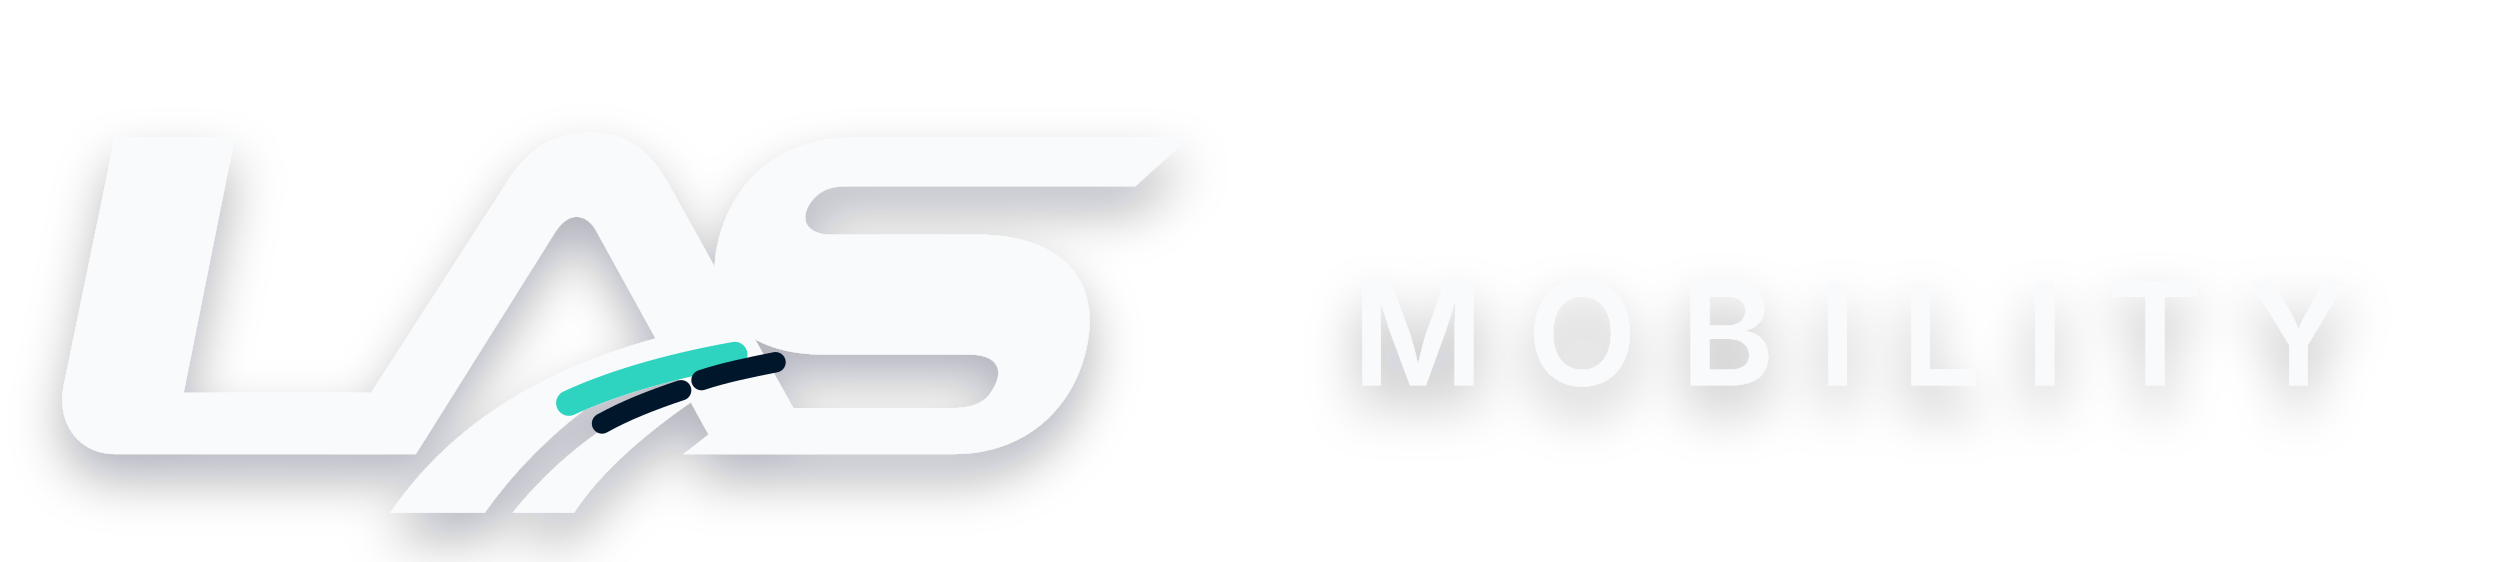
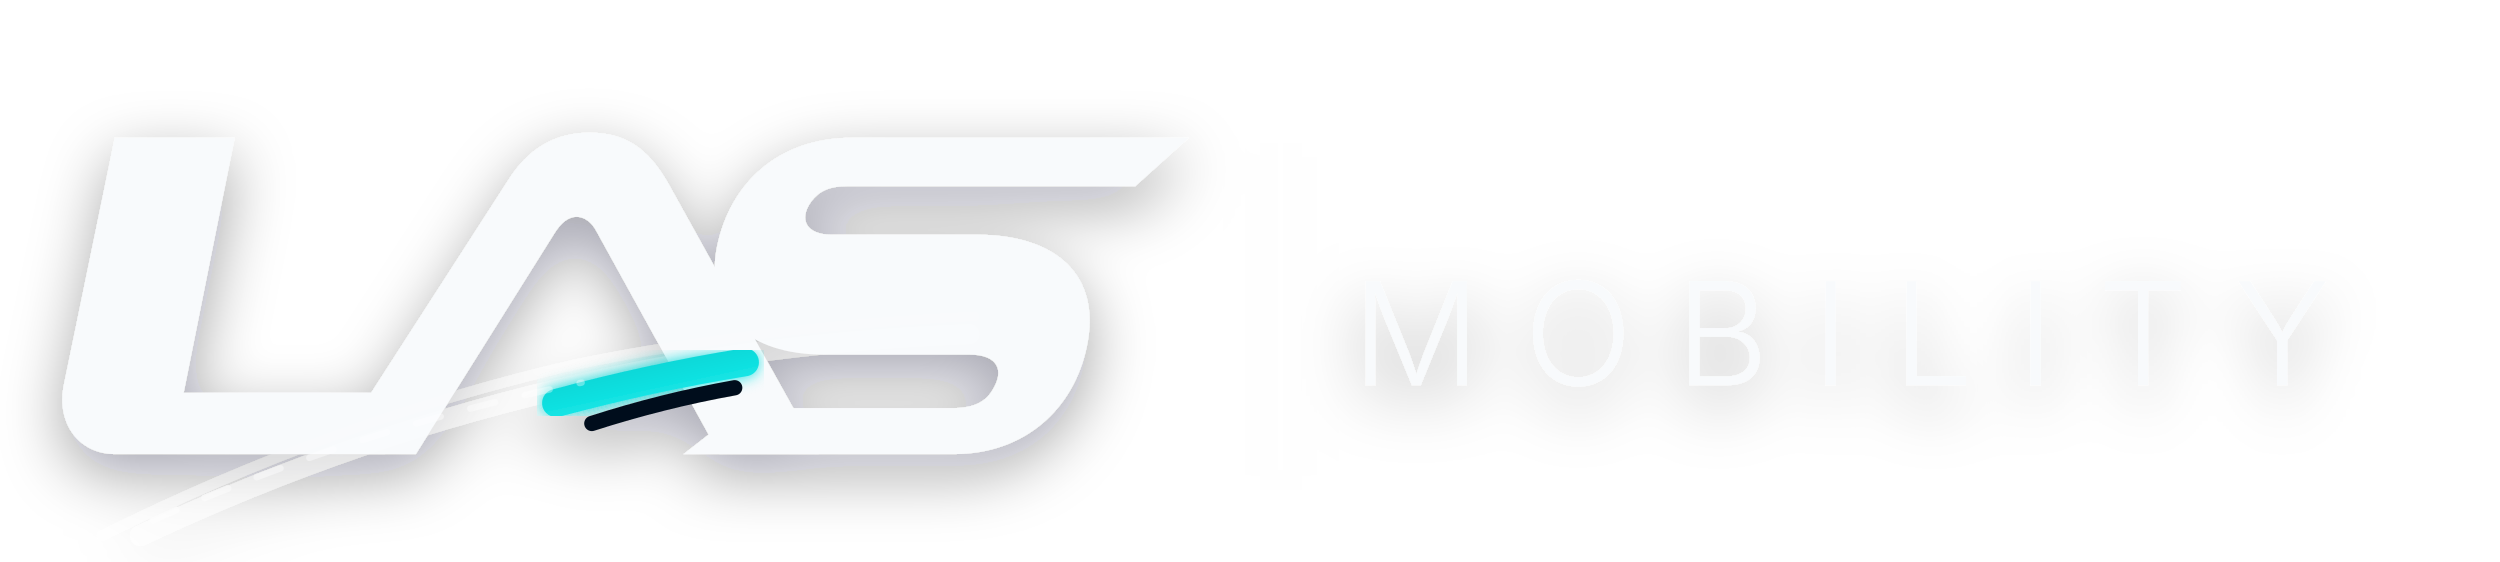
- <svg xmlns="http://www.w3.org/2000/svg" width="980" height="220" viewBox="0 0 980 220" fill="none" role="img" aria-labelledby="title">
+ <svg xmlns="http://www.w3.org/2000/svg" width="980" height="220" viewBox="0 0 980 220" fill="none" role="img" aria-labelledby="las-logo-title">
  <defs>
+     <filter id="glow" x="-10%" y="-30%" width="120%" height="160%" color-interpolation-filters="sRGB">
+       <feGaussianBlur stdDeviation="3" result="blur" />
+       <feMerge>
+         <feMergeNode in="blur" />
+         <feMergeNode in="SourceGraphic" />
+       </feMerge>
+     </filter>
    <filter id="softShadow" x="-8%" y="-20%" width="116%" height="150%" color-interpolation-filters="sRGB">
-       <feDropShadow dx="0" dy="10" stdDeviation="10" flood-color="#020617" flood-opacity="0.3" />
+       <feDropShadow dx="0" dy="8" stdDeviation="12" flood-color="#020617" flood-opacity="0.35" />
    </filter>
+     <linearGradient id="tealGrad" x1="0%" y1="0%" x2="100%" y2="100%">
+       <stop offset="0%" stop-color="#0ECECE" />
+       <stop offset="100%" stop-color="#14F0F0" />
+     </linearGradient>
  </defs>
  <g filter="url(#softShadow)">
    <path d="M63 54H92L72 154H156L151 178H45C31 178 22 166 25 151L45 54H63Z" fill="#F8FAFC" />
    <path d="M130 178L199 71C207 58 218 52 231 52C245 52 254 58 262 72L321 178H282L234 91C232 87 229 85 226 85C223 85 220 87 217 92L163 178H130Z" fill="#F8FAFC" />
    <path d="M268 178H374C402 178 421 160 426 136C432 108 414 92 383 92H326C316 92 313 86 318 79C321 75 325 73 332 73H445L466 54H334C305 54 286 72 281 97C276 123 293 139 323 139H380C391 139 394 145 389 153C386 158 381 160 373 160H291L268 178Z" fill="#F8FAFC" />
-     <path d="M153 201C181 160 229 133 306 123C257 137 217 163 190 201H153Z" fill="#F8FAFC" />
-     <path d="M201 201C225 171 258 151 299 140C264 160 238 181 225 201H201Z" fill="#F8FAFC" />
-     <path d="M223 158C238 151 260 144 288 139" stroke="#2DD4BF" stroke-width="10" stroke-linecap="round" />
-     <path d="M236 166C245 161 255 157 267 153" stroke="#06152B" stroke-width="8" stroke-linecap="round" />
-     <path d="M275 149C284 146 294 144 304 142" stroke="#06152B" stroke-width="8" stroke-linecap="round" />
-     <text x="530" y="151" fill="#F8FAFC" font-family="Inter, Arial, sans-serif" font-size="56" font-weight="600" letter-spacing="17">MOBILITY</text>
+     <path d="M 55 210 Q 140 170 230 150 Q 300 134 380 131" stroke="rgba(255,255,255,0.18)" stroke-width="8" fill="none" stroke-linecap="round" />
+     <path d="M 40 210 Q 130 165 225 143 Q 298 128 382 124" stroke="rgba(255,255,255,0.08)" stroke-width="4" fill="none" stroke-linecap="round" />
+     <path d="M 218 158 Q 255 148 292 142" stroke="url(#tealGrad)" stroke-width="11" fill="none" stroke-linecap="round" filter="url(#glow)" />
+     <path d="M 232 166 Q 260 157 288 152" stroke="#060E1A" stroke-width="6" fill="none" stroke-linecap="round" stroke-dasharray="0" />
+     <path d="M 60 204 Q 140 168 228 150" stroke="rgba(255,255,255,0.35)" stroke-width="2.5" fill="none" stroke-linecap="round" stroke-dasharray="10 12" />
+     <line x1="502" y1="48" x2="502" y2="184" stroke="rgba(255,255,255,0.22)" stroke-width="1.5" />
+     <text x="530" y="151" fill="#F8FAFC" font-family="Inter, Arial, sans-serif" font-size="56" font-weight="300" letter-spacing="17">MOBILITY</text>
  </g>
</svg>
